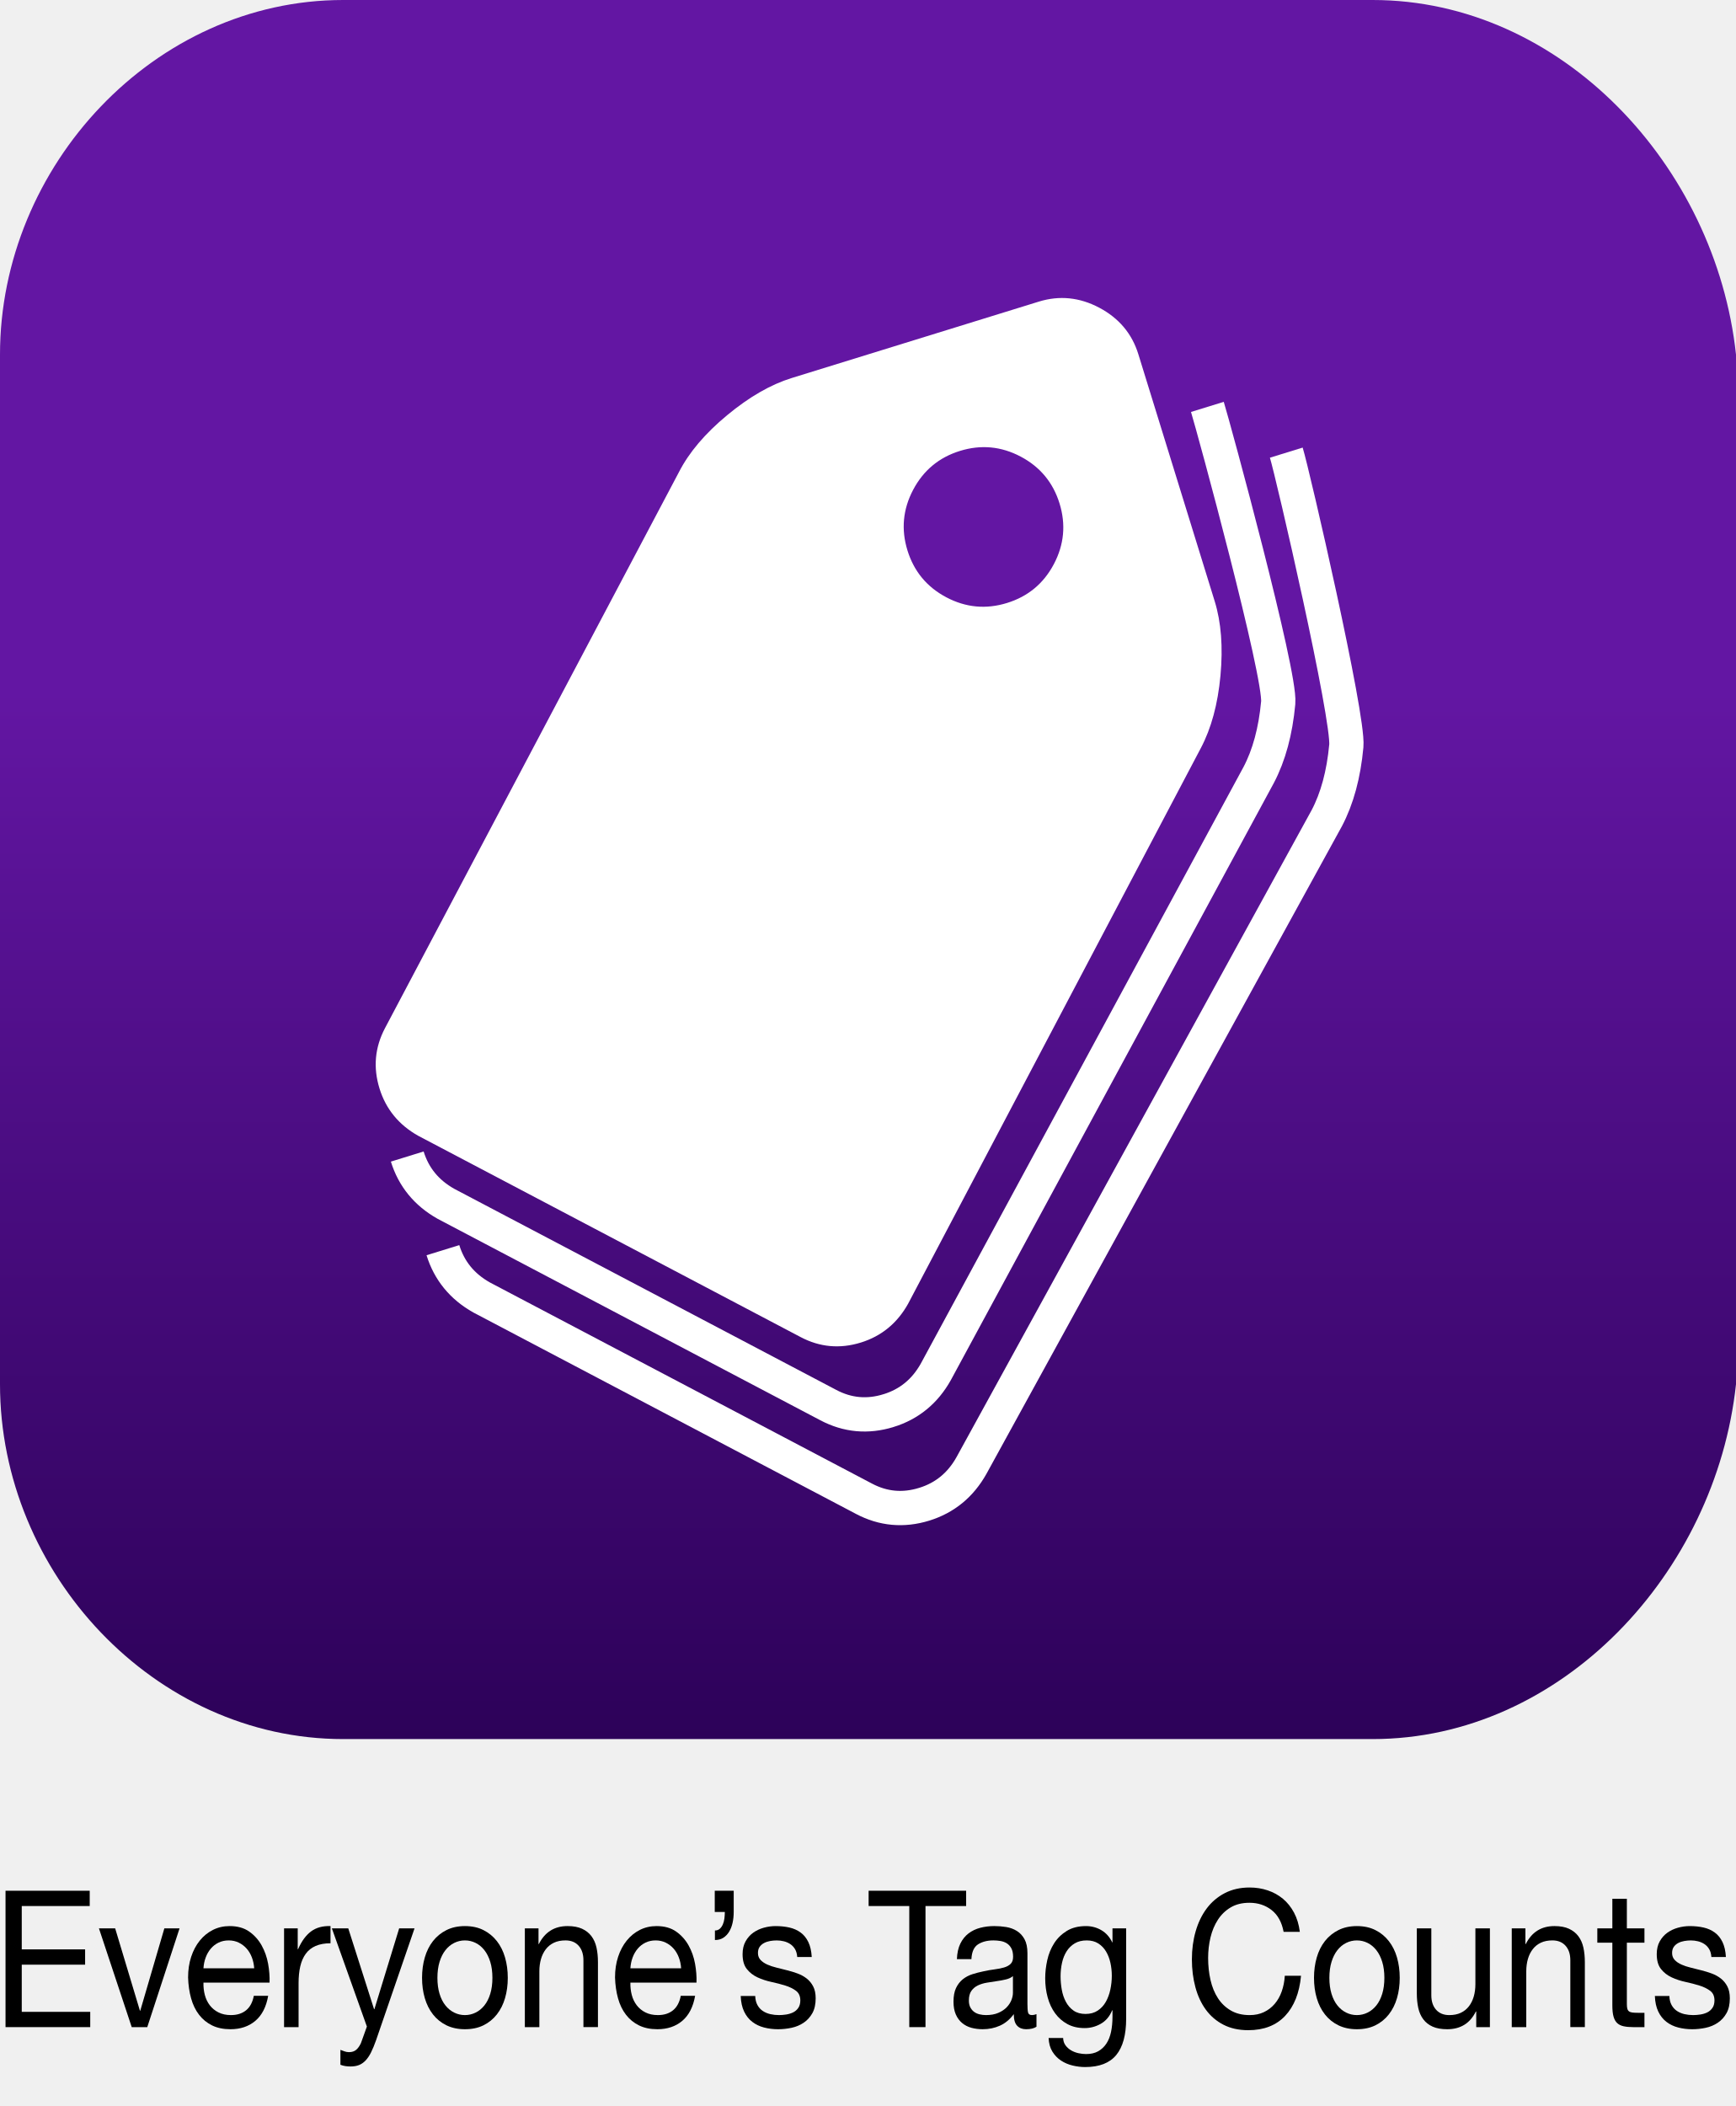
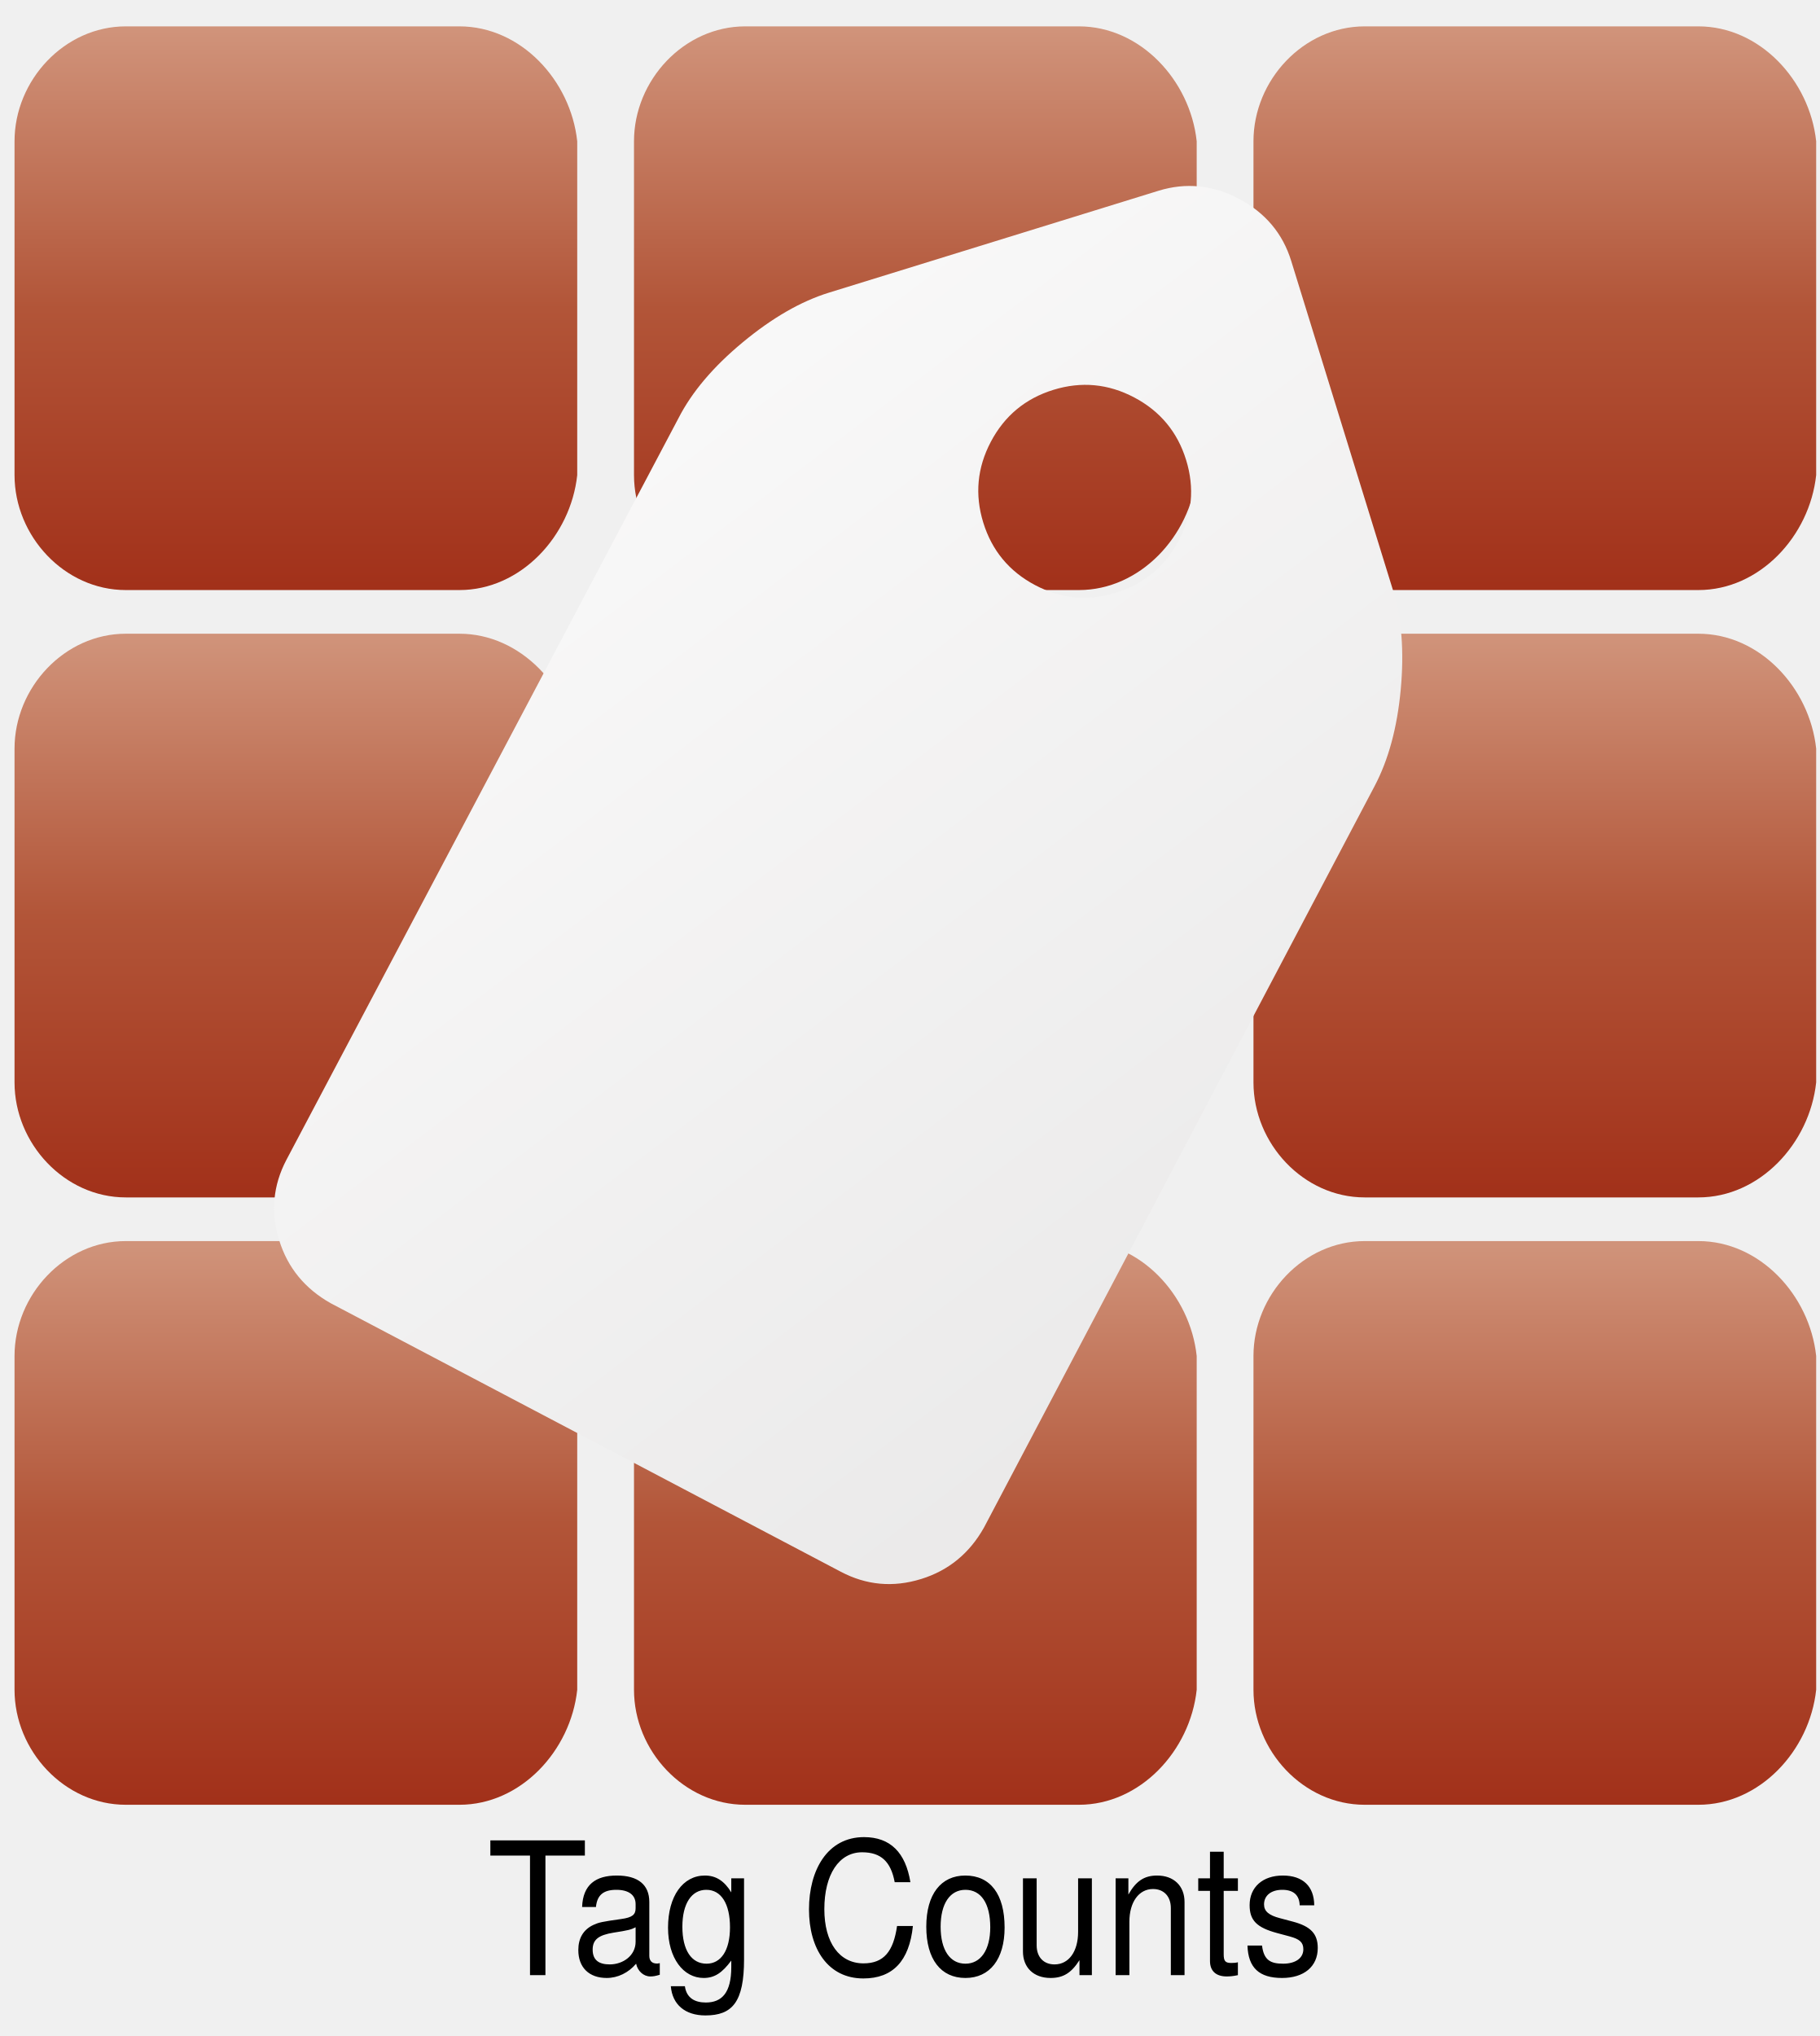
- <svg xmlns="http://www.w3.org/2000/svg" xmlns:xlink="http://www.w3.org/1999/xlink" version="1.1" x="0px" y="0px" width="354.491px" height="430px" viewBox="0 0 354.491 430" enable-background="new 0 0 354.491 430" xml:space="preserve">
-   <g id="Layer_3" display="none">
+ <svg xmlns="http://www.w3.org/2000/svg" version="1.1" x="0px" y="0px" width="354.49px" height="396.611px" viewBox="0 0 354.49 396.611" enable-background="new 0 0 354.49 396.611" xml:space="preserve">
+   <g id="Background" display="none">
+     <radialGradient id="SVGID_1_" cx="176.358" cy="451.674" r="1113.658" gradientUnits="userSpaceOnUse">
+       <stop offset="0" style="stop-color:#006594" />
+       <stop offset="0.539" style="stop-color:#000B2A" />
+       <stop offset="1" style="stop-color:#00232A" />
+     </radialGradient>
+     <rect x="-1103.642" y="-465.969" display="inline" fill="url(#SVGID_1_)" width="2560" height="1835.287" />
+   </g>
+   <g id="Layer_1" display="none">
+     <linearGradient id="SVGID_2_" gradientUnits="userSpaceOnUse" x1="95.207" y1="32.675" x2="95.207" y2="386.072">
+       <stop offset="0.356" style="stop-color:#8ABA6F" />
+       <stop offset="1" style="stop-color:#008CBF" />
+     </linearGradient>
+     <path display="inline" fill="url(#SVGID_2_)" d="M272.452,314.765c-4.131,38.537-35.656,72.457-74.201,72.457H-11.965   c-38.539,0-70.072-33.92-70.072-72.457V104.547c0-38.54,31.533-72.405,70.072-72.405h210.216c38.545,0,70.07,33.865,74.201,72.405   V314.765z" />
    <g display="inline">
      <g>
-         <defs>
-           <rect id="SVGID_25_" x="-1.893" y="38.494" width="345.739" height="357.922" />
-         </defs>
-         <clipPath id="SVGID_2_">
-           <use xlink:href="#SVGID_25_" overflow="visible" />
-         </clipPath>
-         <g clip-path="url(#SVGID_2_)">
-           <radialGradient id="SVGID_3_" cx="170.977" cy="217.455" r="175.942" gradientUnits="userSpaceOnUse">
-             <stop offset="0.5" style="stop-color:#A0E7E6" />
-             <stop offset="1" style="stop-color:#00BFBC" />
-           </radialGradient>
-           <rect x="-1.893" y="38.494" fill="url(#SVGID_3_)" stroke="#999999" stroke-width="2" stroke-miterlimit="10" width="345.739" height="357.922" />
-           <radialGradient id="SVGID_4_" cx="-9.849" cy="196.273" r="179.63" gradientTransform="matrix(1.214 0.0021 0.0028 1.214 182.3951 -20.7942)" gradientUnits="userSpaceOnUse">
-             <stop offset="0.067" style="stop-color:#FFFFFF" />
-             <stop offset="0.771" style="stop-color:#E9FFA9;stop-opacity:0.3" />
-           </radialGradient>
-           <polygon opacity="0.15" fill="url(#SVGID_4_)" stroke="#999999" stroke-width="2" stroke-miterlimit="10" points="      170.833,153.5 208.647,3.377 192.946,157.395 280.413,29.326 212.405,168.532 338.981,77.969 226.872,185.572 377.286,143.434       234.595,206.457 390.706,217.827 234.647,228.666 377.622,292.174 227.017,249.526 339.618,357.512 212.628,266.517       281.269,405.955 193.218,277.589 209.618,431.661 171.123,281.408 133.307,431.531 149.01,277.515 61.54,405.583       129.548,266.377 2.973,356.941 115.082,249.337 -35.331,291.477 107.359,228.451 -48.75,217.084 107.307,206.241       -35.669,142.735 114.937,185.383 2.339,77.398 129.326,168.391 60.688,28.954 148.738,157.32 132.336,3.249     " />
-         </g>
+         <linearGradient id="SVGID_3_" gradientUnits="userSpaceOnUse" x1="-13.102" y1="216.862" x2="245.489" y2="216.862">
+           <stop offset="0" style="stop-color:#FFFFFF" />
+           <stop offset="1" style="stop-color:#E6E5E5" />
+         </linearGradient>
+         <path fill="url(#SVGID_3_)" d="M193.062,321.444H-0.745c-6.825,0-12.356-5.611-12.356-12.526V124.806     c0-6.917,5.531-12.526,12.356-12.526h233.879c6.826,0,12.355,5.608,12.355,12.526v143.006L193.062,321.444z" />
+       </g>
+       <polygon fill="#E8E8E8" points="232.114,280.86 209.075,305.912 0.385,305.912 0.385,128.46 232.114,128.46   " />
+       <polygon fill="#F4F4F4" points="193.577,321.444 193.577,267.812 246.005,267.812   " />
+       <g>
+         <path fill="#C9C9C9" d="M65.585,308.501h16.269v-63.683c5.26-1.057,8.123-2.728,10.542-4.899     c3.894,2.704,8.615,4.301,13.715,4.301c13.301,0,24.081-10.787,24.081-24.084c0-8.566-4.484-16.066-11.219-20.334     c0.818-2.419,1.279-5.005,1.279-7.7c0-11.882-8.613-21.729-19.927-23.7c-0.971-12.409-11.326-22.179-23.984-22.179     c-12.552,0-22.848,9.606-23.97,21.866C39.703,168.791,29.64,179.257,29.64,192.1c0,2.697,0.462,5.283,1.281,7.7     C24.187,204.07,19.7,211.57,19.7,220.131c0,13.302,10.782,24.086,24.083,24.086c5.796,0,11.115-2.055,15.271-5.468     c1.968,2.033,4.304,3.695,8.988,4.938v64.814 M195.114,245.452c-2.187-1.349-4.34-5.498-6.449-5.592     c-1.129-0.052-4.055-0.219-4.055-0.219c-4.671-9.494-9.986-11.774-11.99-12.515c-2-0.74,1.658,6.622,1.658,6.622     c-1.137-1.848-9.452-4.633-11.317-3.555c-1.866,1.08,2.665,5.634,4.186,6.82c1.78,1.386,6.72,2.839,8.097,4.004     c1.375,1.16,0.822,3.315,0.822,3.315c-0.252,1.887-0.351,2.065-0.351,2.065c-0.683,0.269-0.683,0.269-0.683,0.269     c-0.934-0.534-7.558-10.367-24.419-5.794c-14.052,3.81-12.413,17.026-12.188,19.309c-0.629-0.854-1.863-0.16-1.863-0.16     c-1.582,0.82-0.879,2.209-0.879,2.209c-0.553-0.285-1.331-2.344-1.331-2.344c-1.937,2.565-2.324,4.091-0.867,7.176     c1.446,3.066,5.68,4.053,8.767,1.254c0,0,0.999,3.699,3.217,4.02c0.763,0.11,1.339,0.982,1.223,1.769     c-0.12,0.788-0.808,2.005-0.049,2.715c1.278,1.203,2.851,1.858,7.956,2.495c0.575,0.072,2.059,0.121,3.721,0.228     c0.123,0.665,0.224,1.191,0.236,1.437c0.049,0.933,7.496,3.016,6.96,1.8c-0.674-1.53-1.342-2.319-1.833-2.963     c0.473,0.005,0.858,0.004,1.094-0.019c1.15-0.113,1.951-2.189,0.338-2.81c-0.381-0.146-1.107-0.348-1.992-0.567     c0.025-0.104,0.044-0.198,0.074-0.311c0.305-1.135,2.398-2.775,5.1-4.897c12.928,0.479,21.029-10.807,18.716-16.217     c-1.081-2.525-0.644-2.466-0.644-2.466s6.158-0.452,7.203-1.671C194.632,249.617,196.961,246.593,195.114,245.452z      M160.504,270.996c-0.57,0.968-1.753,1.05-2.499,2.662c-0.174,0.373-0.234,0.918-0.233,1.545     c-1.178-0.251-2.016-0.425-2.016-0.425s-2.903-0.735-1.798-4.114c0.376-1.156,3.717-3.205,5.342-2.559     c0.312,0.319,0.654,0.71,0.919,1.121c0.071,0.148,0.159,0.315,0.259,0.494C160.673,270.17,160.729,270.615,160.504,270.996z" />
      </g>
    </g>
  </g>
  <g id="squares">
-     <linearGradient id="SVGID_5_" gradientUnits="userSpaceOnUse" x1="177.246" y1="-7.113" x2="177.246" y2="368.935">
-       <stop offset="0.394" style="stop-color:#6316A3" />
-       <stop offset="1" style="stop-color:#290054" />
-     </linearGradient>
-     <path fill="url(#SVGID_5_)" d="M354.491,282.624c-4.132,38.537-35.657,72.457-74.201,72.457H70.072   C31.534,355.081,0,321.161,0,282.624V72.405C0,33.865,31.534,0,70.072,0H280.29c38.544,0,70.069,33.865,74.201,72.405V282.624z" />
-   </g>
-   <g id="Layer_2">
    <g>
-       <path fill="#FFFFFF" d="M205.631,123.116c4.284-1.324,7.475-3.97,9.57-7.941c2.094-3.973,2.481-8.1,1.157-12.385    c-1.323-4.28-3.973-7.469-7.942-9.566c-3.972-2.096-8.1-2.483-12.384-1.159s-7.473,3.974-9.568,7.945    c-2.095,3.972-2.48,8.099-1.158,12.379c1.325,4.285,3.973,7.474,7.943,9.571C197.221,124.057,201.347,124.441,205.631,123.116z     M175.776,274.121c-4.278,1.323-8.384,0.948-12.301-1.124l-78.084-41.099c-3.959-2.228-6.595-5.444-7.895-9.65    c-1.325-4.284-0.95-8.382,1.109-12.302l60.037-113.556c2.044-3.999,5.319-7.87,9.834-11.61c4.511-3.74,8.91-6.273,13.194-7.598    l50.455-15.597c4.205-1.3,8.318-0.886,12.339,1.238c4.017,2.127,6.682,5.289,7.983,9.489l15.596,50.451    c1.324,4.285,1.715,9.346,1.177,15.187c-0.542,5.836-1.88,10.761-4.004,14.782L185.429,266.21    c-2.224,3.973-5.441,6.609-9.646,7.91L175.776,274.121z" />
-       <path fill="none" stroke="#FFFFFF" stroke-width="7" stroke-miterlimit="10" d="M246.547,83.08    c1.324,4.285,15.004,54.557,14.466,60.397c-0.542,5.836-1.88,10.761-4.004,14.782l-65.914,121.844    c-2.224,3.973-5.441,6.609-9.646,7.91l-0.006,0.001c-4.278,1.323-8.384,0.948-12.301-1.124l-78.084-41.099    c-3.959-2.228-6.595-5.444-7.896-9.65" />
-       <path fill="none" stroke="#FFFFFF" stroke-width="7" stroke-miterlimit="10" d="M262.662,92.421    c1.324,4.285,12.796,54.032,12.258,59.873c-0.542,5.836-1.88,10.761-4.004,14.782l-72.54,132.147    c-2.224,3.973-5.441,6.609-9.646,7.91l-0.006,0.001c-4.278,1.323-8.384,0.948-12.301-1.124l-78.084-41.099    c-3.959-2.228-6.595-5.444-7.896-9.65" />
+       <g>
+         <linearGradient id="SVGID_4_" gradientUnits="userSpaceOnUse" x1="299.013" y1="5.974" x2="299.013" y2="114.225">
+           <stop offset="0" style="stop-color:#D0937A" />
+           <stop offset="0.5" style="stop-color:#B25538" />
+           <stop offset="1" style="stop-color:#A2311A" />
+         </linearGradient>
+         <path fill="url(#SVGID_4_)" d="M353.825,92.537c-1.278,11.918-11.027,22.406-22.947,22.406h-65.009     c-11.918,0-21.669-10.488-21.669-22.406v-65.01c0-11.917,9.751-22.391,21.669-22.391h65.009c11.92,0,21.669,10.474,22.947,22.391     V92.537z" />
+         <linearGradient id="SVGID_5_" gradientUnits="userSpaceOnUse" x1="178.327" y1="5.974" x2="178.327" y2="114.225">
+           <stop offset="0" style="stop-color:#D0937A" />
+           <stop offset="0.5" style="stop-color:#B25538" />
+           <stop offset="1" style="stop-color:#A2311A" />
+         </linearGradient>
+         <path fill="url(#SVGID_5_)" d="M233.14,92.537c-1.277,11.918-11.026,22.406-22.945,22.406h-65.01     c-11.918,0-21.669-10.488-21.669-22.406v-65.01c0-11.917,9.751-22.391,21.669-22.391h65.01c11.919,0,21.668,10.474,22.945,22.391     V92.537z" />
+         <linearGradient id="SVGID_6_" gradientUnits="userSpaceOnUse" x1="57.643" y1="5.974" x2="57.643" y2="114.225">
+           <stop offset="0" style="stop-color:#D0937A" />
+           <stop offset="0.5" style="stop-color:#B25538" />
+           <stop offset="1" style="stop-color:#A2311A" />
+         </linearGradient>
+         <path fill="url(#SVGID_6_)" d="M112.456,92.537c-1.278,11.918-11.027,22.406-22.946,22.406H24.5     c-11.918,0-21.669-10.488-21.669-22.406v-65.01c0-11.917,9.751-22.391,21.669-22.391h65.009     c11.919,0,21.668,10.474,22.946,22.391V92.537z" />
+         <linearGradient id="SVGID_7_" gradientUnits="userSpaceOnUse" x1="299.013" y1="124.287" x2="299.013" y2="232.538">
+           <stop offset="0" style="stop-color:#D0937A" />
+           <stop offset="0.5" style="stop-color:#B25538" />
+           <stop offset="1" style="stop-color:#A2311A" />
+         </linearGradient>
+         <path fill="url(#SVGID_7_)" d="M353.825,210.849c-1.278,11.918-11.027,22.406-22.947,22.406h-65.009     c-11.918,0-21.669-10.488-21.669-22.406v-65.01c0-11.917,9.751-22.391,21.669-22.391h65.009c11.92,0,21.669,10.474,22.947,22.391     V210.849z" />
+         <linearGradient id="SVGID_8_" gradientUnits="userSpaceOnUse" x1="178.327" y1="124.287" x2="178.327" y2="232.538">
+           <stop offset="0" style="stop-color:#D0937A" />
+           <stop offset="0.5" style="stop-color:#B25538" />
+           <stop offset="1" style="stop-color:#A2311A" />
+         </linearGradient>
+         <path fill="url(#SVGID_8_)" d="M233.14,210.849c-1.277,11.918-11.026,22.406-22.945,22.406h-65.01     c-11.918,0-21.669-10.488-21.669-22.406v-65.01c0-11.917,9.751-22.391,21.669-22.391h65.01c11.919,0,21.668,10.474,22.945,22.391     V210.849z" />
+         <linearGradient id="SVGID_9_" gradientUnits="userSpaceOnUse" x1="57.643" y1="124.287" x2="57.643" y2="232.538">
+           <stop offset="0" style="stop-color:#D0937A" />
+           <stop offset="0.5" style="stop-color:#B25538" />
+           <stop offset="1" style="stop-color:#A2311A" />
+         </linearGradient>
+         <path fill="url(#SVGID_9_)" d="M112.456,210.849c-1.278,11.918-11.027,22.406-22.946,22.406H24.5     c-11.918,0-21.669-10.488-21.669-22.406v-65.01c0-11.917,9.751-22.391,21.669-22.391h65.009     c11.919,0,21.668,10.474,22.946,22.391V210.849z" />
+         <linearGradient id="SVGID_10_" gradientUnits="userSpaceOnUse" x1="299.013" y1="242.599" x2="299.013" y2="350.851">
+           <stop offset="0" style="stop-color:#D0937A" />
+           <stop offset="0.5" style="stop-color:#B25538" />
+           <stop offset="1" style="stop-color:#A2311A" />
+         </linearGradient>
+         <path fill="url(#SVGID_10_)" d="M353.825,329.162c-1.278,11.918-11.027,22.406-22.947,22.406h-65.009     c-11.918,0-21.669-10.488-21.669-22.406v-65.01c0-11.917,9.751-22.391,21.669-22.391h65.009c11.92,0,21.669,10.474,22.947,22.391     V329.162z" />
+         <linearGradient id="SVGID_11_" gradientUnits="userSpaceOnUse" x1="178.327" y1="242.599" x2="178.327" y2="350.851">
+           <stop offset="0" style="stop-color:#D0937A" />
+           <stop offset="0.5" style="stop-color:#B25538" />
+           <stop offset="1" style="stop-color:#A2311A" />
+         </linearGradient>
+         <path fill="url(#SVGID_11_)" d="M233.14,329.162c-1.277,11.918-11.026,22.406-22.945,22.406h-65.01     c-11.918,0-21.669-10.488-21.669-22.406v-65.01c0-11.917,9.751-22.391,21.669-22.391h65.01c11.919,0,21.668,10.474,22.945,22.391     V329.162z" />
+         <linearGradient id="SVGID_12_" gradientUnits="userSpaceOnUse" x1="57.643" y1="242.599" x2="57.643" y2="350.851">
+           <stop offset="0" style="stop-color:#D0937A" />
+           <stop offset="0.5" style="stop-color:#B25538" />
+           <stop offset="1" style="stop-color:#A2311A" />
+         </linearGradient>
+         <path fill="url(#SVGID_12_)" d="M112.456,329.162c-1.278,11.918-11.027,22.406-22.946,22.406H24.5     c-11.918,0-21.669-10.488-21.669-22.406v-65.01c0-11.917,9.751-22.391,21.669-22.391h65.009     c11.919,0,21.668,10.474,22.946,22.391V329.162z" />
+       </g>
+       <g>
+         <linearGradient id="SVGID_13_" gradientUnits="userSpaceOnUse" x1="52.12" y1="13.725" x2="283.049" y2="317.177">
+           <stop offset="0" style="stop-color:#FFFFFF" />
+           <stop offset="1" style="stop-color:#E6E5E5" />
+         </linearGradient>
+         <path fill="url(#SVGID_13_)" d="M217.423,115.456c5.451-1.685,9.512-5.053,12.178-10.104c2.664-5.055,3.158-10.306,1.473-15.759     c-1.684-5.447-5.055-9.503-10.105-12.172c-5.055-2.667-10.307-3.162-15.758-1.476c-5.451,1.685-9.508,5.057-12.176,10.11     c-2.664,5.054-3.155,10.306-1.473,15.75c1.686,5.453,5.055,9.511,10.107,12.181C206.722,116.651,211.972,117.14,217.423,115.456z      M179.437,307.593c-5.443,1.686-10.668,1.207-15.652-1.43l-99.354-52.295c-5.037-2.832-8.391-6.926-10.044-12.279     c-1.687-5.449-1.209-10.662,1.41-15.65l76.392-144.491c2.601-5.086,6.769-10.012,12.514-14.771     c5.739-4.759,11.337-7.983,16.788-9.668l64.197-19.846c5.352-1.653,10.586-1.125,15.701,1.575     c5.111,2.707,8.502,6.729,10.158,12.075l19.844,64.195c1.686,5.452,2.182,11.891,1.498,19.322     c-0.691,7.425-2.393,13.693-5.096,18.81l-76.074,144.389c-2.829,5.055-6.924,8.41-12.273,10.064H179.437z" />
+       </g>
    </g>
    <g>
-       <g>
-         <path d="M18.321,386.049v3.121H4.442v8.853H17.38v3.12H4.442v9.633h13.984v3.12H1.129v-27.847H18.321z" />
-         <path d="M26.899,413.896l-6.695-20.163h3.313l5.056,16.809h0.07l4.917-16.809h3.104l-6.591,20.163H26.899z" />
-         <path d="M52.147,412.608c-1.349,1.145-3.046,1.716-5.091,1.716c-1.442,0-2.691-0.26-3.749-0.779     c-1.058-0.52-1.947-1.248-2.667-2.185c-0.721-0.937-1.261-2.054-1.622-3.354c-0.361-1.299-0.564-2.716-0.61-4.25     c0-1.534,0.209-2.938,0.628-4.213c0.418-1.273,1.005-2.379,1.761-3.314s1.65-1.664,2.686-2.184c1.034-0.52,2.167-0.78,3.4-0.78     c1.604,0,2.935,0.37,3.993,1.111c1.058,0.741,1.906,1.684,2.546,2.827c0.639,1.145,1.081,2.393,1.325,3.744     c0.244,1.353,0.343,2.64,0.296,3.861H41.546c-0.023,0.885,0.07,1.723,0.279,2.516c0.209,0.793,0.546,1.495,1.011,2.105     c0.465,0.611,1.058,1.1,1.779,1.463c0.72,0.364,1.569,0.546,2.545,0.546c1.255,0,2.284-0.325,3.086-0.976     c0.802-0.648,1.331-1.637,1.586-2.963h2.93C54.367,409.762,53.496,411.465,52.147,412.608z M51.433,399.66     c-0.268-0.701-0.627-1.307-1.081-1.812c-0.453-0.508-0.988-0.91-1.604-1.209c-0.616-0.299-1.296-0.449-2.04-0.449     c-0.767,0-1.459,0.15-2.075,0.449c-0.616,0.299-1.145,0.708-1.586,1.229c-0.442,0.52-0.791,1.124-1.046,1.812     c-0.256,0.689-0.407,1.424-0.453,2.203h10.357C51.856,401.104,51.7,400.362,51.433,399.66z" />
-         <path d="M60.795,393.732v4.251h0.07c0.72-1.638,1.604-2.847,2.65-3.627c1.046-0.78,2.371-1.144,3.976-1.092v3.51     c-1.186,0-2.197,0.183-3.034,0.546c-0.837,0.365-1.511,0.896-2.022,1.6c-0.512,0.701-0.884,1.554-1.116,2.555     c-0.232,1-0.349,2.15-0.349,3.451v8.97h-2.964v-20.163H60.795z" />
-         <path d="M75.773,419.043c-0.337,0.676-0.709,1.229-1.116,1.658c-0.407,0.429-0.854,0.74-1.343,0.936s-1.07,0.293-1.744,0.293     c-0.349,0-0.697-0.026-1.046-0.078c-0.349-0.053-0.686-0.143-1.011-0.273v-3.041c0.279,0.104,0.563,0.207,0.854,0.312     c0.291,0.104,0.587,0.155,0.889,0.155c0.604,0,1.093-0.155,1.465-0.467c0.372-0.312,0.697-0.768,0.977-1.365l1.22-3.394     l-7.149-20.046h3.348l5.266,16.497h0.07l5.056-16.497h3.139l-7.846,22.814C76.453,417.535,76.11,418.367,75.773,419.043z" />
-         <path d="M86.741,399.68c0.372-1.287,0.93-2.404,1.674-3.354c0.744-0.949,1.662-1.697,2.755-2.242     c1.092-0.547,2.348-0.819,3.766-0.819c1.441,0,2.703,0.272,3.784,0.819c1.081,0.545,1.993,1.293,2.738,2.242     c0.744,0.949,1.302,2.066,1.674,3.354c0.372,1.287,0.558,2.672,0.558,4.154c0,1.481-0.186,2.859-0.558,4.133     c-0.372,1.275-0.93,2.387-1.674,3.336c-0.745,0.949-1.657,1.689-2.738,2.223c-1.081,0.532-2.342,0.799-3.784,0.799     c-1.418,0-2.674-0.267-3.766-0.799c-1.093-0.533-2.011-1.273-2.755-2.223c-0.744-0.949-1.302-2.061-1.674-3.336     c-0.372-1.273-0.558-2.651-0.558-4.133C86.183,402.352,86.369,400.967,86.741,399.68z M89.757,407.09     c0.29,0.949,0.691,1.742,1.203,2.379c0.511,0.638,1.11,1.125,1.796,1.463c0.685,0.338,1.412,0.507,2.179,0.507     s1.494-0.169,2.18-0.507c0.686-0.338,1.284-0.825,1.796-1.463c0.511-0.637,0.912-1.43,1.203-2.379     c0.291-0.949,0.436-2.033,0.436-3.256s-0.146-2.308-0.436-3.257c-0.291-0.948-0.692-1.749-1.203-2.398     c-0.512-0.649-1.11-1.144-1.796-1.482c-0.686-0.337-1.413-0.507-2.18-0.507s-1.494,0.17-2.179,0.507     c-0.686,0.339-1.285,0.833-1.796,1.482c-0.512,0.649-0.913,1.45-1.203,2.398c-0.291,0.949-0.436,2.034-0.436,3.257     S89.466,406.141,89.757,407.09z" />
-         <path d="M109.965,393.732v3.198h0.07c1.232-2.444,3.185-3.666,5.859-3.666c1.186,0,2.173,0.183,2.964,0.546     c0.79,0.364,1.43,0.871,1.918,1.521s0.831,1.423,1.029,2.32c0.197,0.896,0.296,1.891,0.296,2.983v13.26h-2.964v-13.649     c0-1.248-0.326-2.236-0.977-2.965c-0.651-0.728-1.546-1.092-2.685-1.092c-0.907,0-1.691,0.156-2.354,0.469     c-0.663,0.312-1.215,0.754-1.657,1.325c-0.442,0.572-0.773,1.242-0.994,2.009c-0.221,0.768-0.332,1.605-0.332,2.516v11.388     h-2.964v-20.163H109.965z" />
-         <path d="M139.328,412.608c-1.349,1.145-3.046,1.716-5.091,1.716c-1.442,0-2.691-0.26-3.749-0.779     c-1.058-0.52-1.947-1.248-2.667-2.185c-0.721-0.937-1.261-2.054-1.622-3.354c-0.361-1.299-0.564-2.716-0.61-4.25     c0-1.534,0.209-2.938,0.628-4.213c0.418-1.273,1.005-2.379,1.761-3.314s1.65-1.664,2.686-2.184c1.034-0.52,2.167-0.78,3.4-0.78     c1.604,0,2.935,0.37,3.993,1.111c1.058,0.741,1.906,1.684,2.546,2.827c0.639,1.145,1.081,2.393,1.325,3.744     c0.244,1.353,0.343,2.64,0.296,3.861h-13.496c-0.023,0.885,0.07,1.723,0.279,2.516c0.209,0.793,0.546,1.495,1.011,2.105     c0.465,0.611,1.058,1.1,1.779,1.463c0.72,0.364,1.569,0.546,2.545,0.546c1.255,0,2.284-0.325,3.086-0.976     c0.802-0.648,1.331-1.637,1.586-2.963h2.93C141.548,409.762,140.676,411.465,139.328,412.608z M138.613,399.66     c-0.268-0.701-0.627-1.307-1.081-1.812c-0.453-0.508-0.988-0.91-1.604-1.209c-0.616-0.299-1.296-0.449-2.04-0.449     c-0.767,0-1.459,0.15-2.075,0.449c-0.616,0.299-1.145,0.708-1.586,1.229c-0.442,0.52-0.791,1.124-1.046,1.812     c-0.256,0.689-0.407,1.424-0.453,2.203h10.357C139.037,401.104,138.88,400.362,138.613,399.66z" />
-         <path d="M149.824,386.049v4.33c0,0.779-0.076,1.515-0.227,2.203c-0.151,0.689-0.384,1.293-0.697,1.813     c-0.314,0.521-0.709,0.937-1.186,1.248s-1.052,0.468-1.726,0.468v-1.949c0.395,0,0.72-0.111,0.977-0.332     c0.255-0.221,0.465-0.514,0.627-0.877c0.163-0.364,0.273-0.773,0.332-1.229c0.058-0.455,0.087-0.904,0.087-1.346h-2.058v-4.33     H149.824z" />
-         <path d="M154.672,409.391c0.279,0.508,0.645,0.91,1.099,1.209c0.453,0.3,0.964,0.514,1.534,0.645     c0.569,0.13,1.156,0.194,1.761,0.194c0.465,0,0.953-0.039,1.464-0.117c0.511-0.077,0.982-0.22,1.413-0.429     c0.43-0.208,0.785-0.514,1.063-0.916c0.279-0.403,0.418-0.917,0.418-1.541c0-0.857-0.291-1.508-0.872-1.95     c-0.582-0.441-1.308-0.8-2.18-1.072c-0.872-0.272-1.819-0.521-2.842-0.741s-1.97-0.532-2.842-0.936     c-0.872-0.403-1.599-0.969-2.18-1.697c-0.582-0.727-0.872-1.741-0.872-3.041c0-1.015,0.203-1.885,0.61-2.613     s0.93-1.319,1.569-1.775c0.639-0.454,1.36-0.792,2.162-1.014c0.802-0.221,1.598-0.331,2.389-0.331     c1.023,0,1.964,0.097,2.825,0.292c0.86,0.195,1.622,0.533,2.284,1.014c0.663,0.482,1.191,1.132,1.587,1.951     c0.395,0.818,0.627,1.84,0.697,3.061h-2.964c-0.047-0.648-0.198-1.189-0.454-1.618s-0.581-0.772-0.976-1.033     c-0.396-0.26-0.832-0.448-1.308-0.565s-0.959-0.176-1.447-0.176c-0.442,0-0.889,0.039-1.342,0.117     c-0.454,0.078-0.867,0.215-1.238,0.409c-0.372,0.195-0.674,0.456-0.906,0.78c-0.233,0.325-0.349,0.748-0.349,1.268     c0,0.572,0.18,1.047,0.541,1.424s0.82,0.688,1.377,0.936c0.558,0.248,1.186,0.455,1.883,0.624s1.395,0.345,2.092,0.526     c0.744,0.182,1.47,0.403,2.18,0.663c0.709,0.261,1.336,0.604,1.883,1.034c0.546,0.428,0.988,0.969,1.325,1.617     c0.337,0.65,0.506,1.457,0.506,2.418c0,1.223-0.227,2.236-0.68,3.043c-0.453,0.806-1.046,1.456-1.778,1.949     c-0.732,0.494-1.558,0.839-2.476,1.034c-0.918,0.194-1.831,0.292-2.737,0.292c-1,0-1.953-0.117-2.86-0.351     c-0.906-0.233-1.708-0.617-2.406-1.15c-0.697-0.532-1.255-1.235-1.674-2.106s-0.651-1.93-0.697-3.178h2.964     C154.241,408.267,154.393,408.884,154.672,409.391z" />
-         <path d="M177.374,389.17v-3.121h19.912v3.121h-8.3v24.726h-3.312V389.17H177.374z" />
-         <path d="M209.526,414.324c-0.768,0-1.377-0.24-1.83-0.721c-0.454-0.481-0.681-1.268-0.681-2.359     c-0.813,1.092-1.761,1.878-2.843,2.359c-1.08,0.48-2.248,0.721-3.504,0.721c-0.814,0-1.582-0.098-2.302-0.292     c-0.721-0.195-1.354-0.521-1.9-0.976c-0.547-0.454-0.977-1.039-1.29-1.754c-0.314-0.715-0.471-1.58-0.471-2.594     c0-1.145,0.174-2.08,0.522-2.809c0.349-0.728,0.808-1.319,1.378-1.774c0.569-0.454,1.221-0.8,1.953-1.034     c0.732-0.233,1.481-0.428,2.248-0.584c0.814-0.182,1.588-0.318,2.32-0.41c0.732-0.09,1.377-0.221,1.936-0.39     c0.557-0.169,0.998-0.415,1.324-0.741c0.326-0.324,0.488-0.799,0.488-1.424c0-0.727-0.122-1.312-0.366-1.754     c-0.243-0.442-0.558-0.781-0.941-1.015s-0.813-0.39-1.29-0.468s-0.947-0.117-1.412-0.117c-1.256,0-2.303,0.268-3.139,0.799     c-0.838,0.533-1.291,1.541-1.36,3.023h-2.964c0.046-1.248,0.279-2.301,0.697-3.159s0.977-1.554,1.674-2.087     c0.697-0.532,1.5-0.916,2.406-1.15s1.859-0.351,2.859-0.351c0.813,0,1.621,0.065,2.424,0.194c0.803,0.131,1.528,0.397,2.18,0.8     c0.65,0.403,1.174,0.97,1.568,1.696c0.396,0.729,0.594,1.678,0.594,2.848v10.373c0,0.781,0.04,1.354,0.122,1.717     c0.081,0.364,0.354,0.546,0.819,0.546c0.256,0,0.559-0.064,0.906-0.194v2.573C211.142,414.155,210.433,414.324,209.526,414.324z      M205.376,404.165c-0.604,0.144-1.237,0.261-1.9,0.351c-0.662,0.092-1.33,0.195-2.005,0.312s-1.278,0.306-1.813,0.565     c-0.535,0.261-0.971,0.631-1.308,1.111c-0.337,0.481-0.505,1.138-0.505,1.97c0,0.546,0.098,1.008,0.296,1.385     c0.197,0.377,0.453,0.682,0.767,0.916c0.314,0.234,0.686,0.403,1.116,0.508c0.431,0.104,0.866,0.155,1.308,0.155     c0.977,0,1.814-0.149,2.512-0.448s1.266-0.676,1.708-1.131c0.441-0.455,0.768-0.949,0.977-1.482     c0.21-0.533,0.313-1.033,0.313-1.502v-3.393C206.47,403.795,205.981,404.022,205.376,404.165z" />
-         <path d="M227.938,419.59c-1.348,1.638-3.465,2.457-6.347,2.457c-0.837,0-1.691-0.104-2.563-0.312     c-0.871-0.209-1.662-0.546-2.371-1.014c-0.709-0.469-1.296-1.08-1.761-1.833c-0.466-0.755-0.722-1.677-0.768-2.769h2.964     c0.023,0.598,0.192,1.104,0.506,1.521c0.314,0.415,0.697,0.753,1.15,1.014c0.454,0.26,0.947,0.448,1.482,0.565     s1.047,0.176,1.535,0.176c0.977,0,1.801-0.189,2.476-0.565c0.674-0.378,1.231-0.897,1.674-1.56     c0.441-0.664,0.761-1.463,0.959-2.398c0.197-0.937,0.296-1.963,0.296-3.082v-1.326h-0.069c-0.511,1.248-1.284,2.165-2.319,2.75     c-1.034,0.585-2.133,0.877-3.295,0.877c-1.349,0-2.523-0.272-3.521-0.818c-1-0.546-1.838-1.28-2.512-2.203     s-1.18-2.002-1.517-3.237s-0.506-2.541-0.506-3.919c0-1.196,0.14-2.425,0.419-3.686c0.278-1.262,0.743-2.405,1.395-3.433     c0.65-1.026,1.511-1.872,2.58-2.535s2.383-0.994,3.941-0.994c1.139,0,2.185,0.28,3.139,0.839     c0.953,0.559,1.696,1.397,2.231,2.516h0.034v-2.887h2.791v18.447C229.962,415.48,229.286,417.951,227.938,419.59z      M224.155,410.521c0.686-0.454,1.238-1.053,1.656-1.793c0.418-0.742,0.727-1.58,0.924-2.516c0.197-0.937,0.297-1.873,0.297-2.809     c0-0.883-0.094-1.755-0.279-2.613c-0.186-0.857-0.482-1.631-0.889-2.32c-0.408-0.688-0.937-1.241-1.588-1.657     c-0.65-0.415-1.441-0.624-2.371-0.624c-0.953,0-1.767,0.201-2.44,0.604c-0.675,0.403-1.227,0.942-1.657,1.618     c-0.43,0.677-0.744,1.457-0.941,2.34c-0.197,0.885-0.296,1.809-0.296,2.77c0,0.91,0.081,1.82,0.244,2.73     c0.162,0.91,0.441,1.734,0.837,2.477c0.395,0.74,0.918,1.339,1.569,1.793c0.65,0.455,1.464,0.684,2.44,0.684     S223.47,410.977,224.155,410.521z" />
-         <path d="M259.655,389.988c-1.268-0.988-2.773-1.482-4.517-1.482c-1.487,0-2.761,0.312-3.818,0.937s-1.931,1.462-2.616,2.516     s-1.191,2.256-1.516,3.607c-0.326,1.353-0.488,2.757-0.488,4.212c0,1.586,0.162,3.088,0.488,4.505     c0.324,1.417,0.83,2.651,1.516,3.704c0.686,1.054,1.564,1.893,2.634,2.516c1.069,0.625,2.348,0.937,3.836,0.937     c1.093,0,2.063-0.201,2.911-0.604c0.85-0.402,1.581-0.961,2.197-1.677c0.616-0.715,1.099-1.566,1.447-2.555     c0.35-0.987,0.559-2.054,0.628-3.198h3.313c-0.326,3.51-1.408,6.24-3.244,8.19s-4.348,2.925-7.532,2.925     c-1.93,0-3.615-0.371-5.056-1.111c-1.442-0.741-2.64-1.762-3.593-3.062s-1.669-2.834-2.145-4.603     c-0.477-1.768-0.715-3.666-0.715-5.693c0-2.028,0.255-3.933,0.767-5.714c0.512-1.78,1.262-3.335,2.25-4.661     c0.988-1.325,2.22-2.371,3.696-3.139c1.476-0.767,3.167-1.15,5.074-1.15c1.302,0,2.534,0.195,3.696,0.585     s2.197,0.962,3.104,1.716s1.662,1.696,2.268,2.828c0.604,1.131,0.998,2.438,1.186,3.919h-3.313     C261.741,392.459,260.922,390.977,259.655,389.988z" />
-         <path d="M268.878,399.68c0.372-1.287,0.93-2.404,1.674-3.354s1.662-1.697,2.756-2.242c1.092-0.547,2.348-0.819,3.766-0.819     c1.441,0,2.703,0.272,3.783,0.819c1.082,0.545,1.994,1.293,2.738,2.242s1.302,2.066,1.674,3.354     c0.371,1.287,0.558,2.672,0.558,4.154c0,1.481-0.187,2.859-0.558,4.133c-0.372,1.275-0.93,2.387-1.674,3.336     s-1.656,1.689-2.738,2.223c-1.08,0.532-2.342,0.799-3.783,0.799c-1.418,0-2.674-0.267-3.766-0.799     c-1.094-0.533-2.012-1.273-2.756-2.223s-1.302-2.061-1.674-3.336c-0.371-1.273-0.558-2.651-0.558-4.133     C268.32,402.352,268.507,400.967,268.878,399.68z M271.896,407.09c0.289,0.949,0.691,1.742,1.203,2.379     c0.51,0.638,1.109,1.125,1.795,1.463s1.412,0.507,2.18,0.507s1.494-0.169,2.18-0.507s1.284-0.825,1.796-1.463     c0.511-0.637,0.912-1.43,1.203-2.379c0.29-0.949,0.437-2.033,0.437-3.256s-0.146-2.308-0.437-3.257     c-0.291-0.948-0.692-1.749-1.203-2.398c-0.512-0.649-1.11-1.144-1.796-1.482c-0.686-0.337-1.412-0.507-2.18-0.507     s-1.494,0.17-2.18,0.507c-0.686,0.339-1.285,0.833-1.795,1.482c-0.512,0.649-0.914,1.45-1.203,2.398     c-0.291,0.949-0.437,2.034-0.437,3.257S271.604,406.141,271.896,407.09z" />
-         <path d="M301.448,413.896v-3.198h-0.069c-0.628,1.248-1.43,2.164-2.406,2.75c-0.977,0.585-2.128,0.877-3.452,0.877     c-1.186,0-2.174-0.176-2.965-0.526c-0.79-0.351-1.43-0.851-1.918-1.501s-0.831-1.424-1.028-2.32     c-0.198-0.897-0.296-1.893-0.296-2.984v-13.26h2.963v13.65c0,1.248,0.326,2.236,0.977,2.964c0.651,0.728,1.547,1.092,2.686,1.092     c0.906,0,1.691-0.155,2.354-0.468c0.663-0.312,1.215-0.754,1.657-1.326c0.441-0.572,0.772-1.241,0.993-2.008     c0.221-0.768,0.332-1.605,0.332-2.516v-11.389h2.964v20.163H301.448z" />
-         <path d="M311.491,393.732v3.198h0.07c1.232-2.444,3.186-3.666,5.859-3.666c1.186,0,2.173,0.183,2.963,0.546     c0.791,0.364,1.43,0.871,1.918,1.521s0.832,1.423,1.029,2.32c0.197,0.896,0.297,1.891,0.297,2.983v13.26h-2.965v-13.649     c0-1.248-0.326-2.236-0.977-2.965c-0.65-0.728-1.546-1.092-2.685-1.092c-0.907,0-1.691,0.156-2.354,0.469     c-0.662,0.312-1.215,0.754-1.656,1.325c-0.441,0.572-0.773,1.242-0.994,2.009c-0.221,0.768-0.331,1.605-0.331,2.516v11.388     h-2.964v-20.163H311.491z" />
-         <path d="M335.798,393.732v2.926h-3.592v12.518c0,0.391,0.029,0.703,0.088,0.937c0.057,0.234,0.168,0.417,0.33,0.546     c0.163,0.131,0.39,0.215,0.681,0.254c0.29,0.039,0.668,0.059,1.134,0.059h1.359v2.925h-2.267c-0.767,0-1.425-0.059-1.97-0.175     c-0.547-0.117-0.988-0.332-1.326-0.645c-0.337-0.312-0.587-0.754-0.749-1.326c-0.163-0.571-0.244-1.326-0.244-2.262v-12.83     h-3.069v-2.926h3.069v-6.045h2.964v6.045H335.798z" />
-         <path d="M341.343,409.391c0.278,0.508,0.645,0.91,1.098,1.209c0.453,0.3,0.965,0.514,1.535,0.645     c0.568,0.13,1.156,0.194,1.761,0.194c0.465,0,0.953-0.039,1.464-0.117c0.512-0.077,0.982-0.22,1.413-0.429     c0.43-0.208,0.784-0.514,1.063-0.916c0.279-0.403,0.418-0.917,0.418-1.541c0-0.857-0.291-1.508-0.871-1.95     c-0.582-0.441-1.308-0.8-2.18-1.072c-0.871-0.272-1.819-0.521-2.842-0.741c-1.023-0.221-1.971-0.532-2.842-0.936     c-0.873-0.403-1.6-0.969-2.18-1.697c-0.582-0.727-0.872-1.741-0.872-3.041c0-1.015,0.203-1.885,0.61-2.613     c0.406-0.729,0.93-1.319,1.568-1.775c0.64-0.454,1.361-0.792,2.162-1.014c0.803-0.221,1.599-0.331,2.389-0.331     c1.023,0,1.965,0.097,2.825,0.292s1.622,0.533,2.284,1.014c0.662,0.482,1.191,1.132,1.587,1.951     c0.396,0.818,0.628,1.84,0.697,3.061h-2.964c-0.047-0.648-0.197-1.189-0.453-1.618s-0.582-0.772-0.977-1.033     c-0.396-0.26-0.832-0.448-1.309-0.565s-0.959-0.176-1.447-0.176c-0.441,0-0.889,0.039-1.342,0.117s-0.867,0.215-1.238,0.409     c-0.372,0.195-0.674,0.456-0.906,0.78c-0.232,0.325-0.35,0.748-0.35,1.268c0,0.572,0.181,1.047,0.541,1.424     s0.82,0.688,1.377,0.936c0.559,0.248,1.187,0.455,1.884,0.624s1.396,0.345,2.093,0.526c0.743,0.182,1.47,0.403,2.18,0.663     c0.709,0.261,1.336,0.604,1.883,1.034c0.546,0.428,0.988,0.969,1.324,1.617c0.338,0.65,0.506,1.457,0.506,2.418     c0,1.223-0.227,2.236-0.68,3.043c-0.453,0.806-1.046,1.456-1.778,1.949c-0.732,0.494-1.558,0.839-2.476,1.034     c-0.919,0.194-1.831,0.292-2.738,0.292c-1,0-1.953-0.117-2.859-0.351s-1.709-0.617-2.406-1.15     c-0.697-0.532-1.256-1.235-1.674-2.106s-0.65-1.93-0.697-3.178h2.965C340.911,408.267,341.063,408.884,341.343,409.391z" />
-       </g>
+       <text transform="matrix(0.8942 0 0 1 94.8589 384.7593)" font-family="'HelveticaNeue'" font-size="36">Tag Counts</text>
    </g>
-     <rect id="_x3C_Slice_x3E__4_" x="-142.807" y="355.081" fill="none" width="142.807" height="89.333" />
-     <rect id="_x3C_Slice_x3E__5_" y="355.081" fill="none" width="354.491" height="89.333" />
-     <rect id="_x3C_Slice_x3E__6_" x="354.491" y="355.081" fill="none" width="142.807" height="89.333" />
-     <rect id="_x3C_Slice_x3E__15_" x="-142.807" fill="none" width="142.807" height="355.081" />
-     <rect id="_x3C_Slice_x3E__17_" x="354.491" fill="none" width="142.807" height="355.081" />
-     <rect id="_x3C_Slice_x3E__26_" x="-142.807" y="-155.392" fill="none" width="142.807" height="155.392" />
-     <rect id="_x3C_Slice_x3E__27_" y="-155.392" fill="none" width="354.491" height="155.392" />
-     <rect id="_x3C_Slice_x3E__28_" x="354.491" y="-155.392" fill="none" width="142.807" height="155.392" />
  </g>
+   <g id="guides">
+ </g>
+   <g id="circles" display="none">
+ </g>
</svg>
